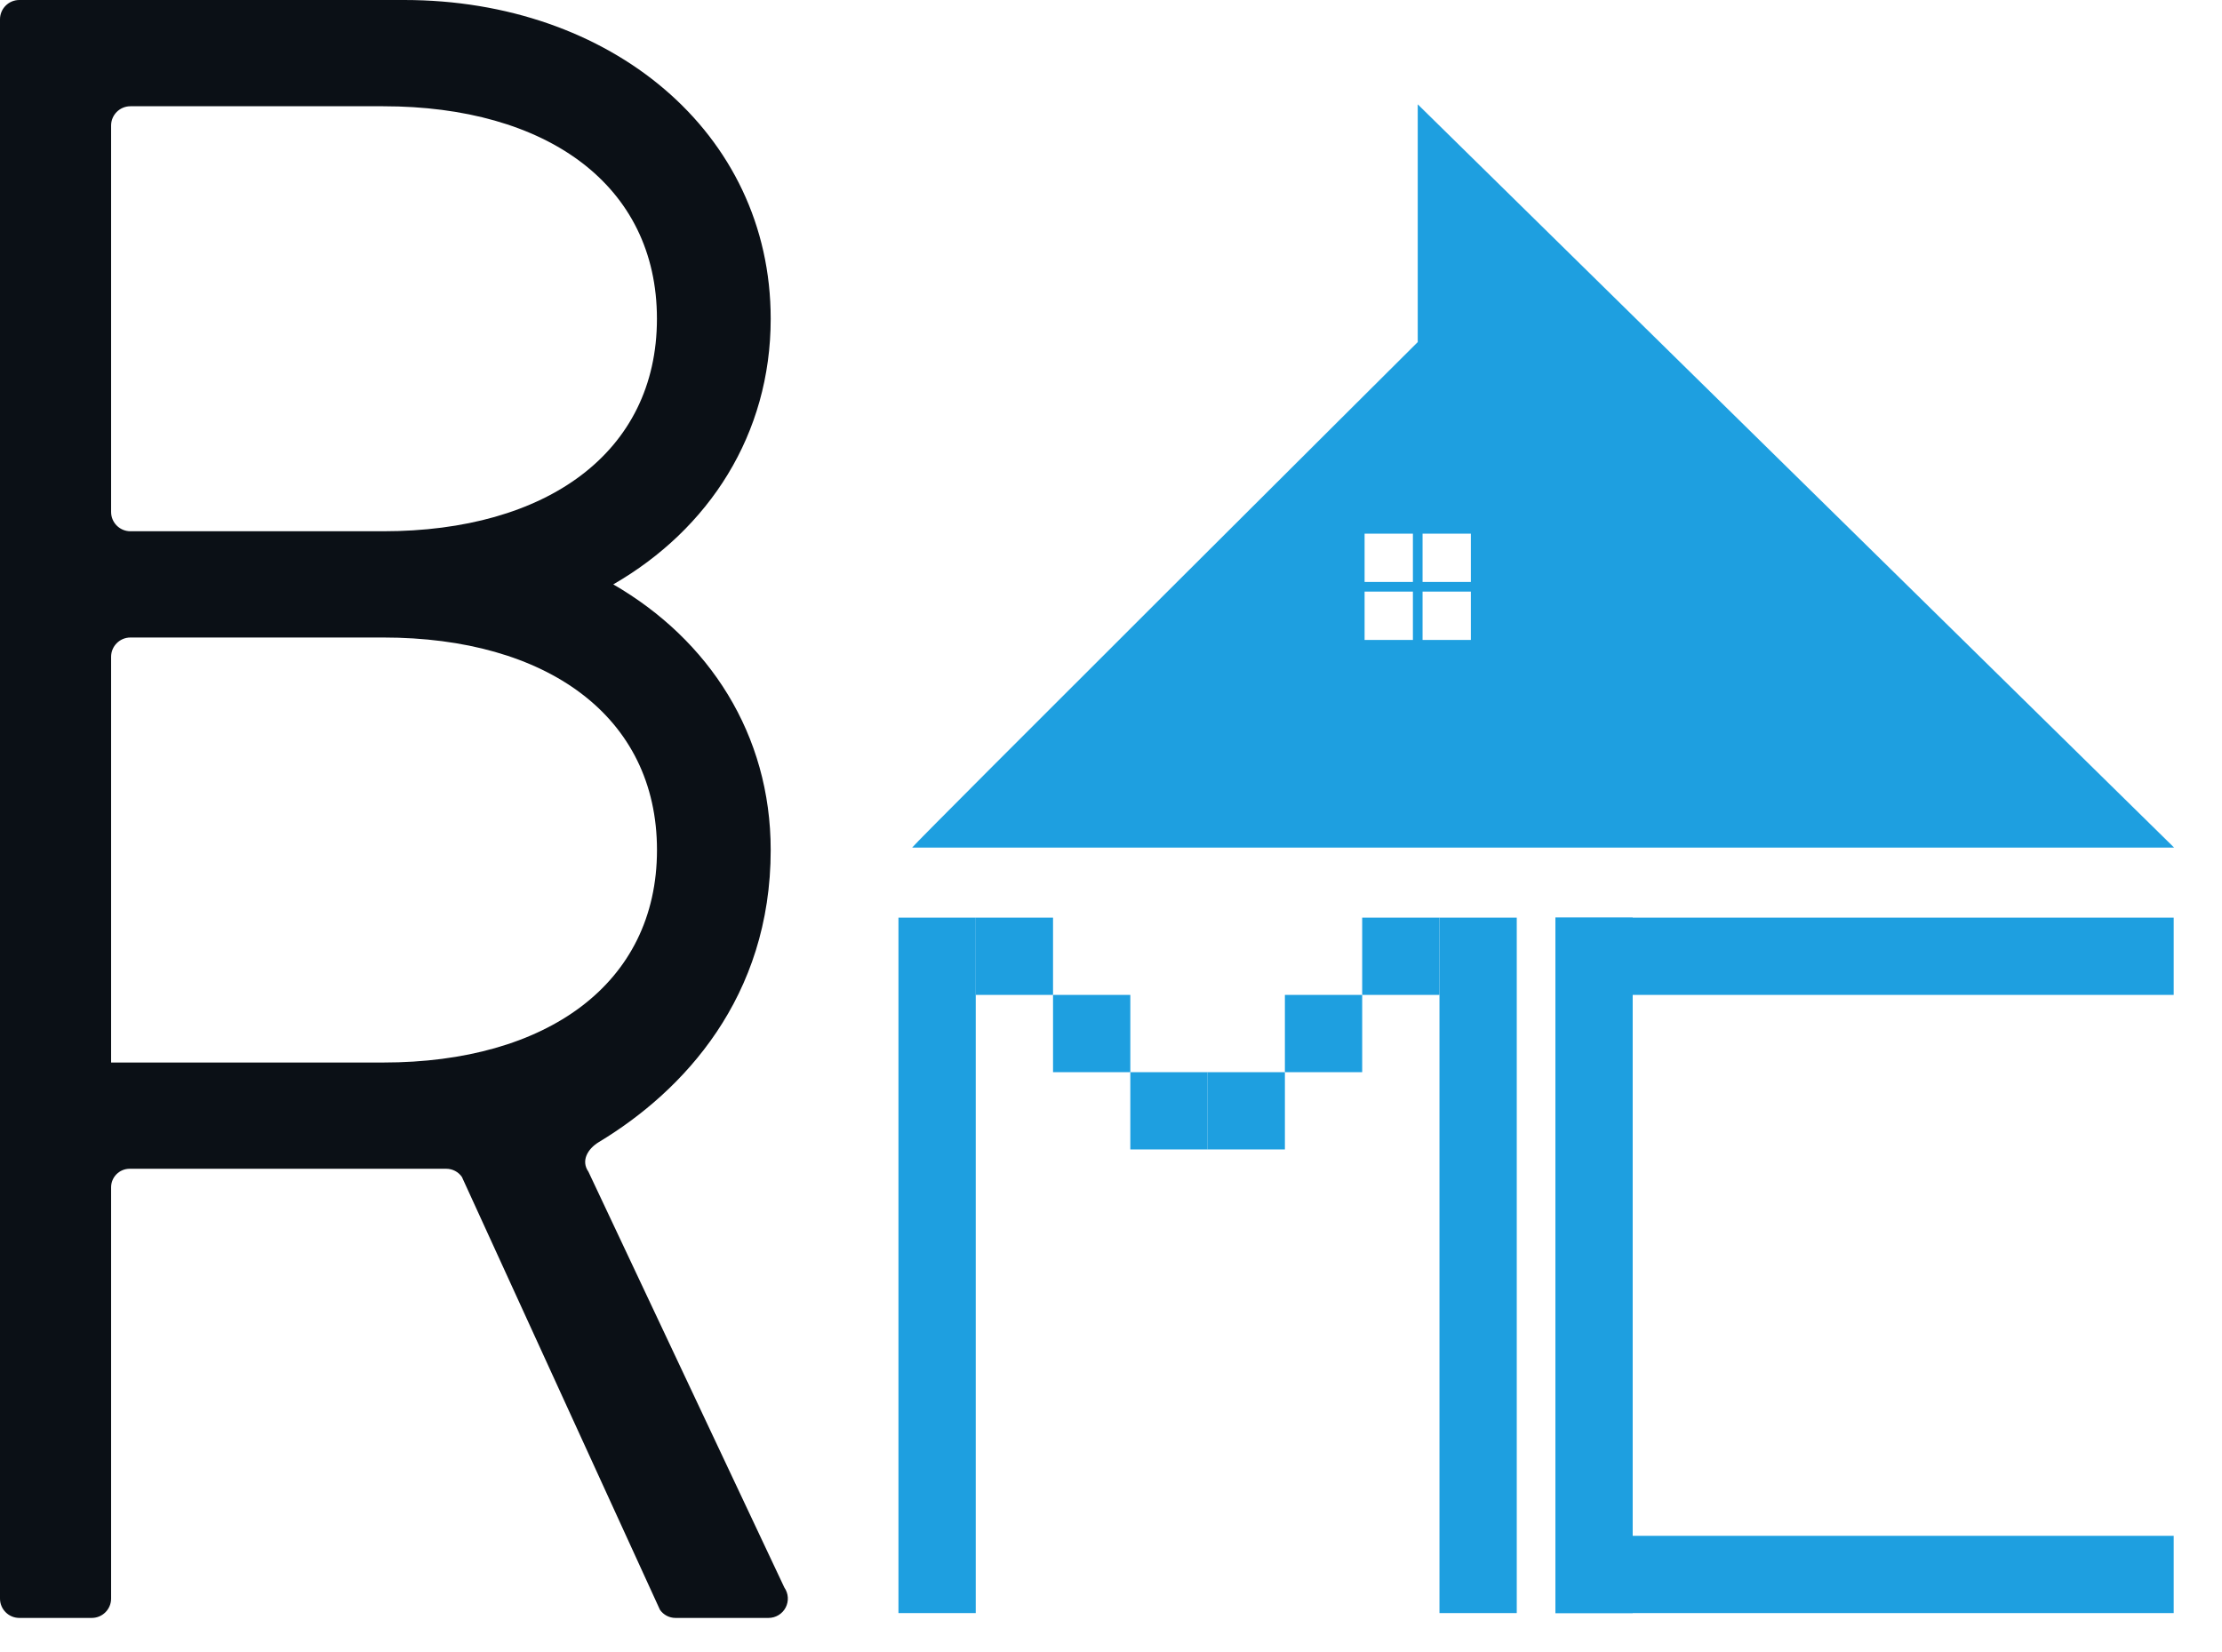
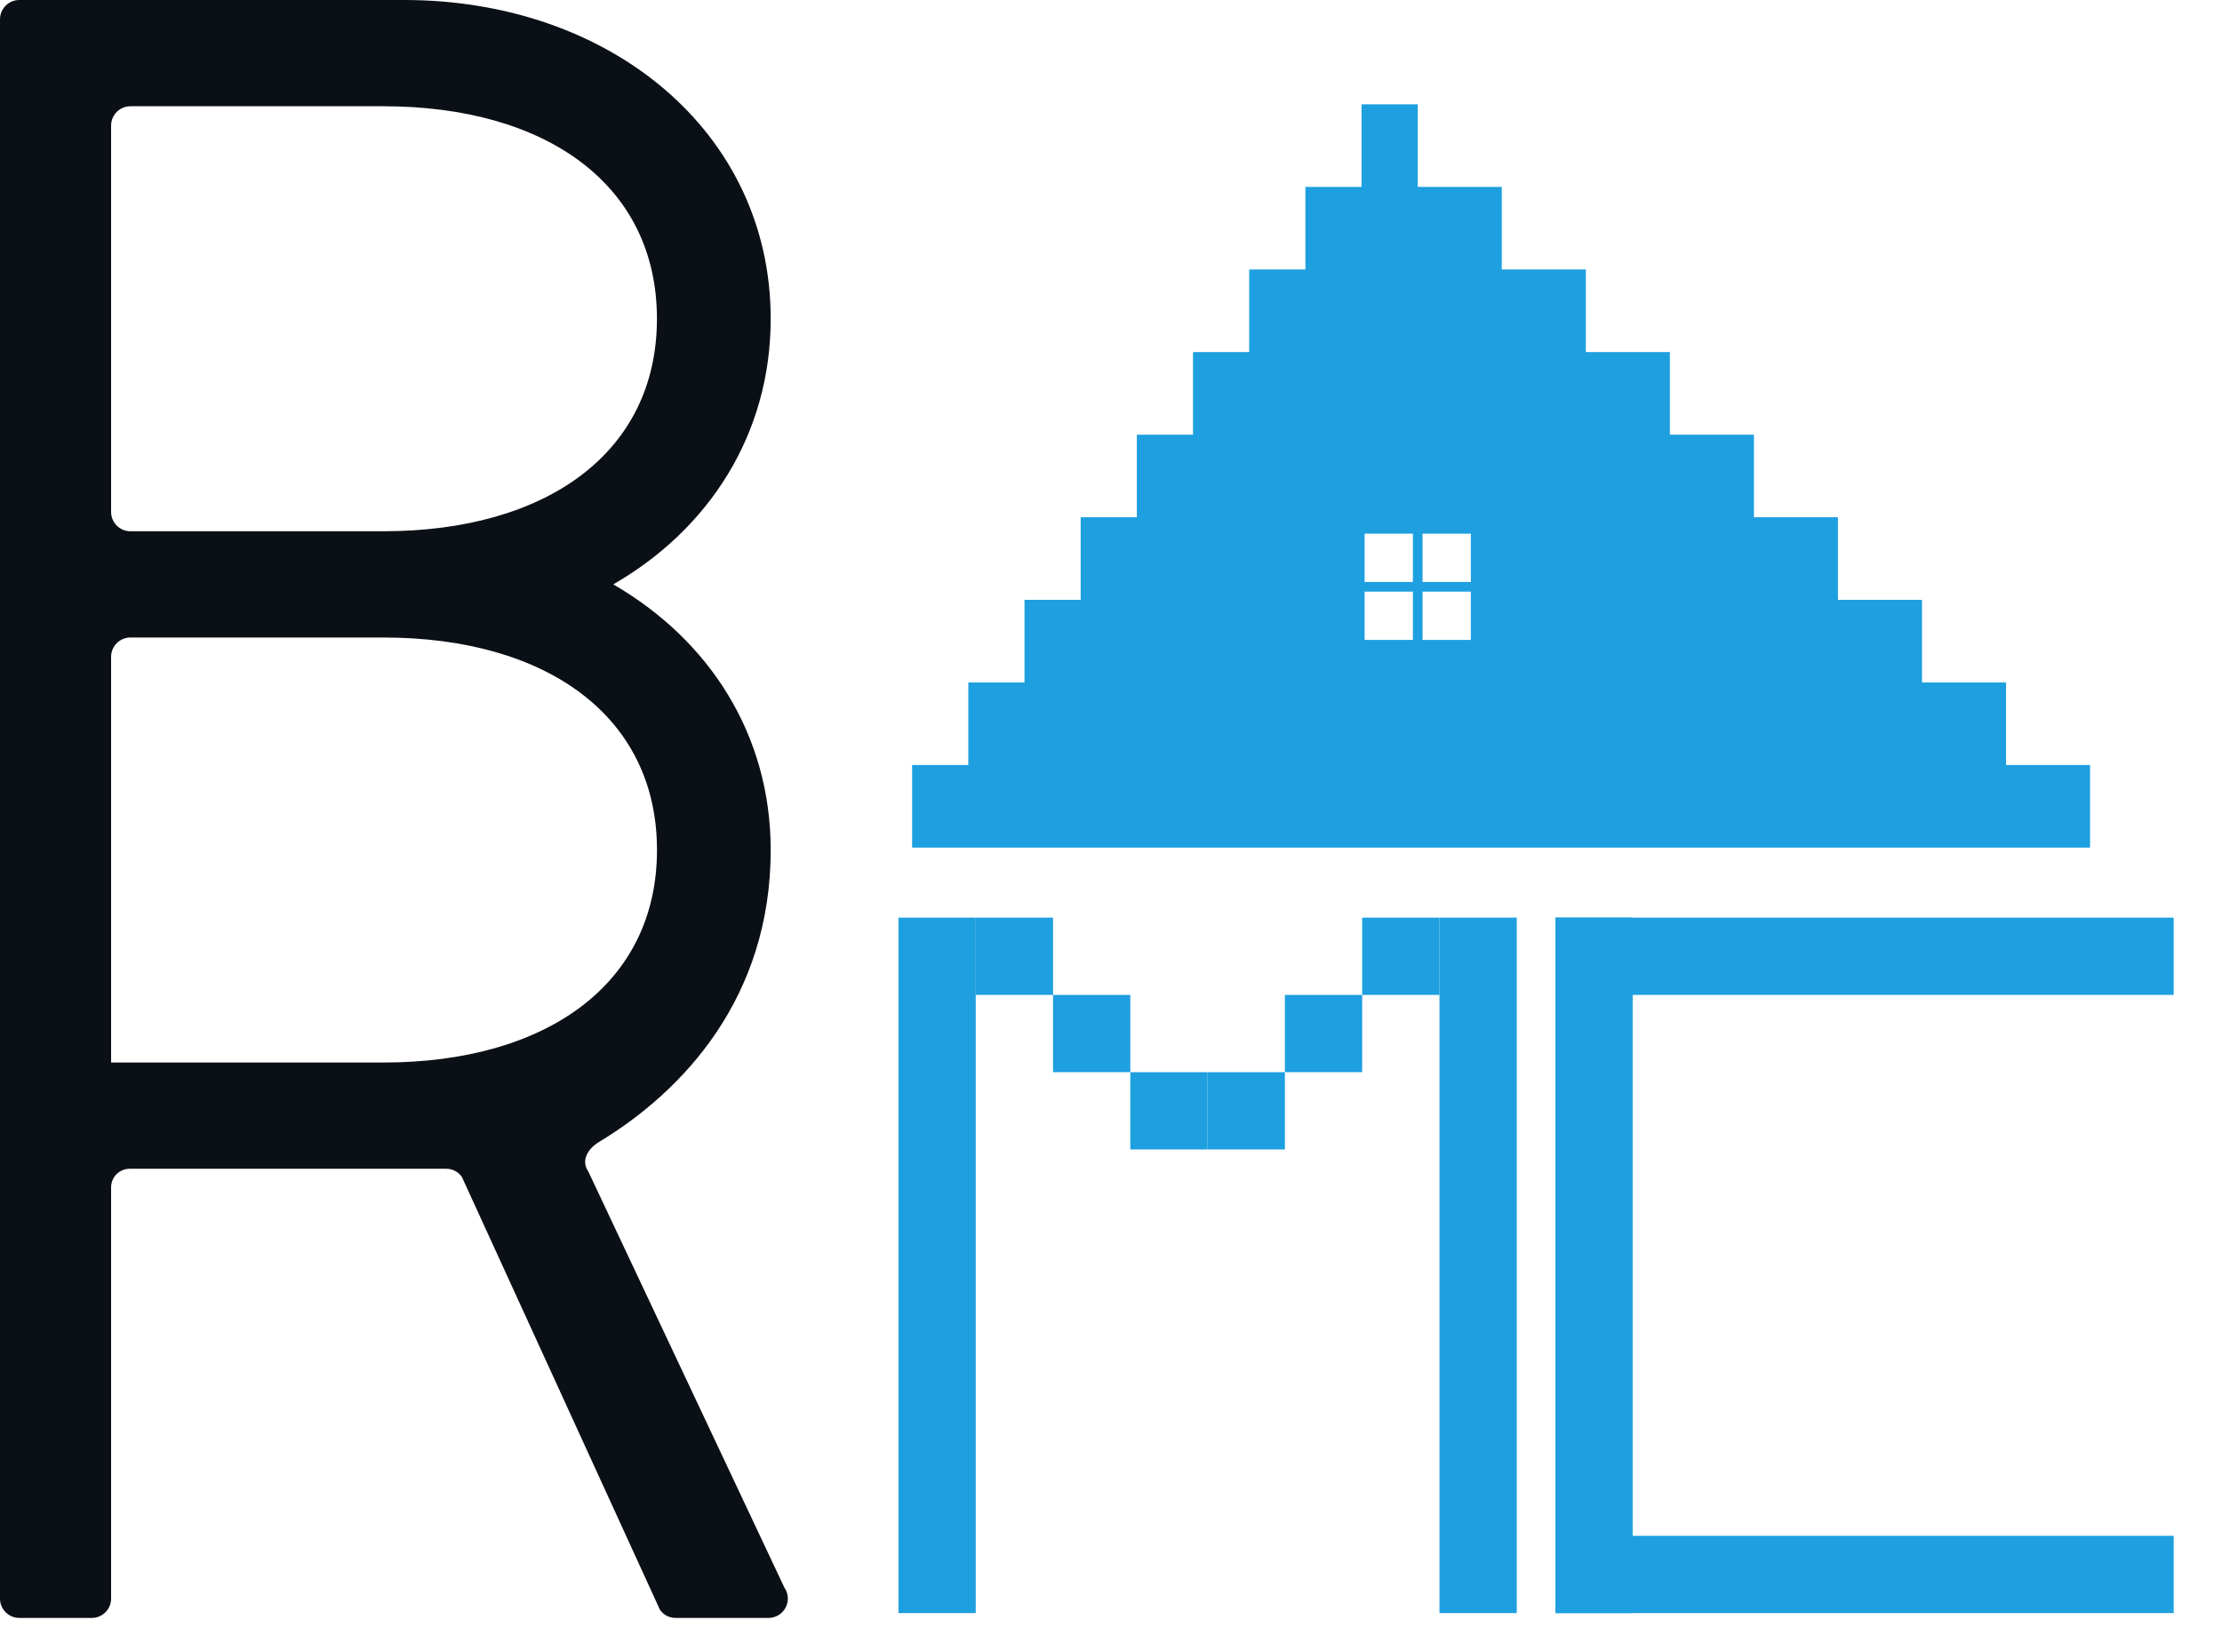
<svg xmlns="http://www.w3.org/2000/svg" viewBox="0 0 460 342">
  <path d="M159.55,176c0-23.95-12.76-43.53-32.59-55,19.83-11.43,32.59-31.09,32.59-55,0-38.69-33.29-66-75.87-66H4A4,4,0,0,0,0,4V331a4,4,0,0,0,4,4H19a4,4,0,0,0,4-4V245.83A3.84,3.84,0,0,1,26.83,242H92.4a3.93,3.93,0,0,1,3.22,1.69l41,89.62a3.9,3.9,0,0,0,3.21,1.69h19.27a4,4,0,0,0,3.28-6.29L121.81,242.6c-1.57-2.24-.18-4.71,2.17-6.13C141.54,225.88,159.55,206.48,159.55,176ZM23,26a4,4,0,0,1,4-4H79.36C113.11,22,136,38.27,136,66s-22.9,44-56.65,44H27a4,4,0,0,1-4-4ZM79.36,220H23V136a4,4,0,0,1,4-4H79.36c33.75,0,56.65,16.27,56.65,44S113.11,220,79.36,220Z" fill="#0B1016" fill-rule="evenodd" />
-   <path d="M293.5,21.6V70.83S189.86,174.05,188.83,175.5H450.09Zm-1,110.9h-10v-10h10Zm0-12h-10v-10h10Zm12,12h-10v-10h10Zm-10-12v-10h10v10Z" fill="#1E9FE0" fill-rule="evenodd" />
+   <path d="M188.83,175.5V158.4H200.46V141.3H212.09V124.2H223.72V107.1H235.35V90H246.98V72.9H258.61V55.8H270.24V38.7H281.87V21.6H293.5H293.5V38.7H310.9V55.8H328.3V72.9H345.7V90H363.1V107.1H380.49V124.2H397.89V141.3H415.29V158.4H432.69V175.5H450.09ZM282.5,110.5h10v10h-10Zm12,0h10v10h-10Zm-12,12h10v10h-10Zm12,0h10v10h-10Z" fill="#1E9FE0" fill-rule="evenodd" />
  <rect x="186" y="190" width="16" height="144" fill="#1E9FE0" />
  <rect x="298" y="190" width="16" height="144" fill="#1E9FE0" />
  <rect x="202" y="190" width="16" height="16" fill="#1E9FE0" />
  <rect x="282" y="190" width="16" height="16" fill="#1E9FE0" />
  <rect x="218" y="206" width="16" height="16" fill="#1E9FE0" />
  <rect x="266" y="206" width="16" height="16" fill="#1E9FE0" />
  <rect x="234" y="222" width="16" height="16" fill="#1E9FE0" />
  <rect x="250" y="222" width="16" height="16" fill="#1E9FE0" />
  <rect x="322" y="190" width="128" height="16" fill="#1E9FE0" />
  <rect x="322" y="190" width="16" height="144" fill="#1E9FE0" />
  <rect x="322" y="318" width="128" height="16" fill="#1E9FE0" />
</svg>
